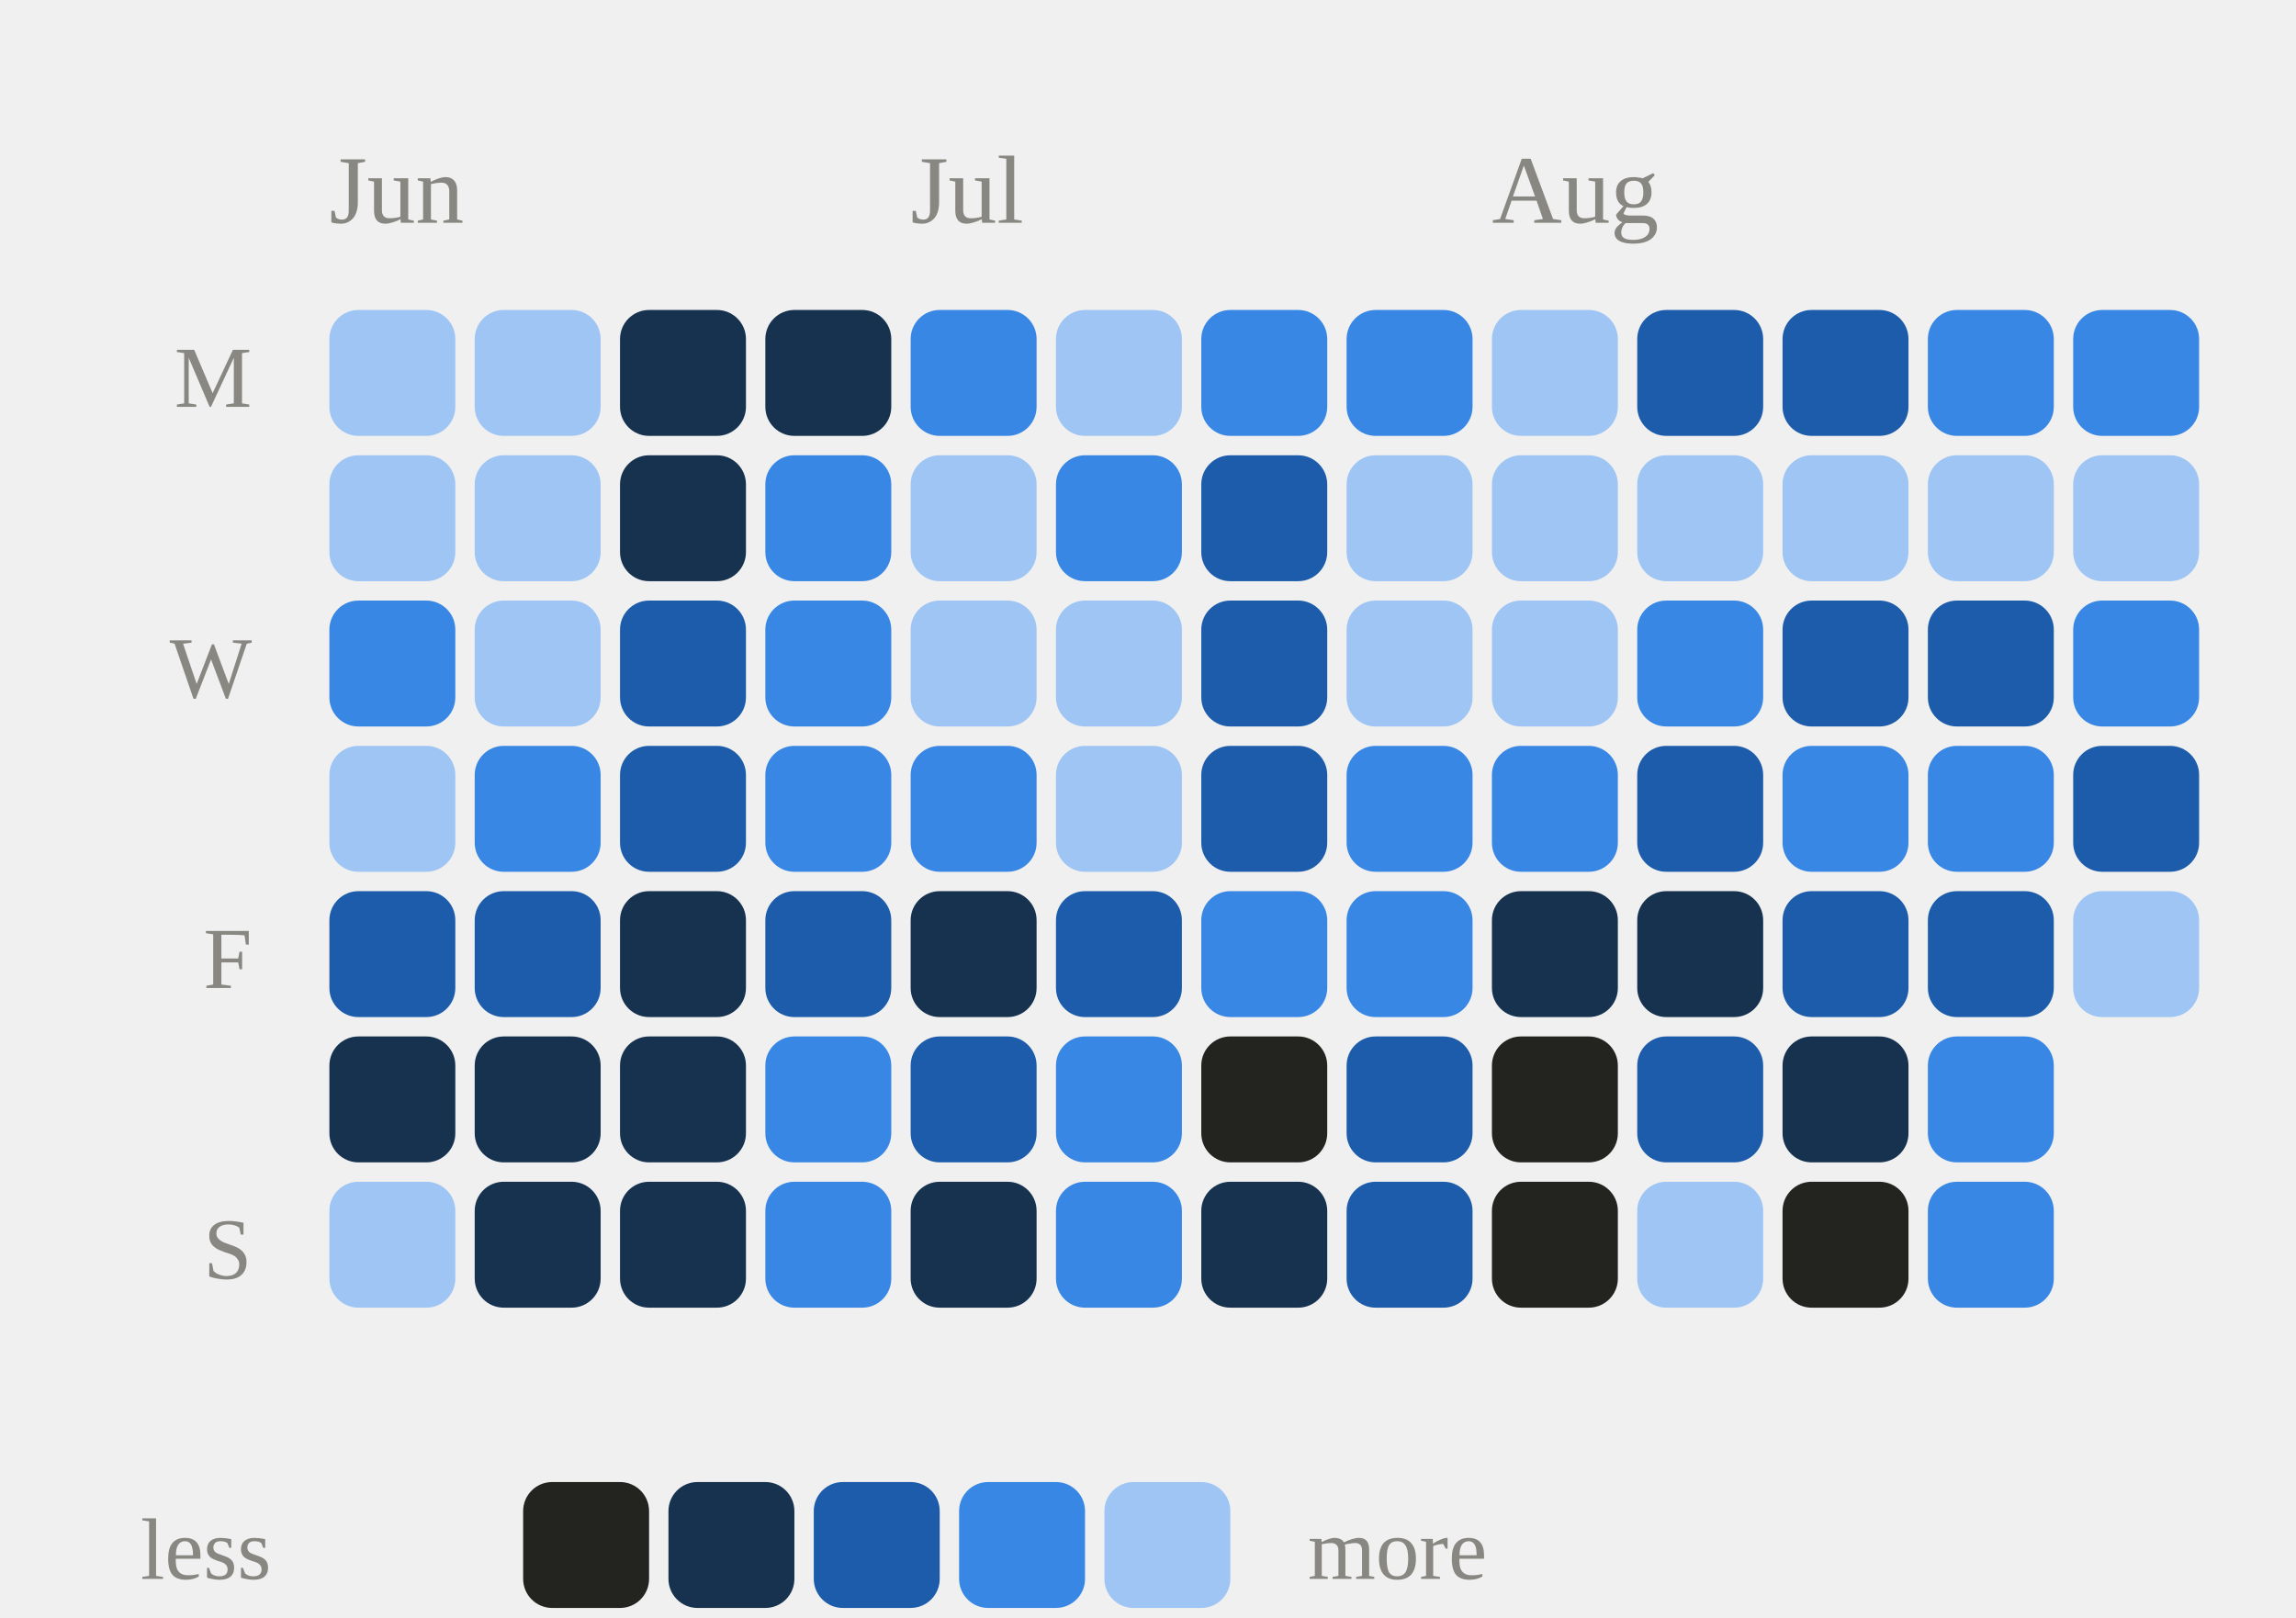
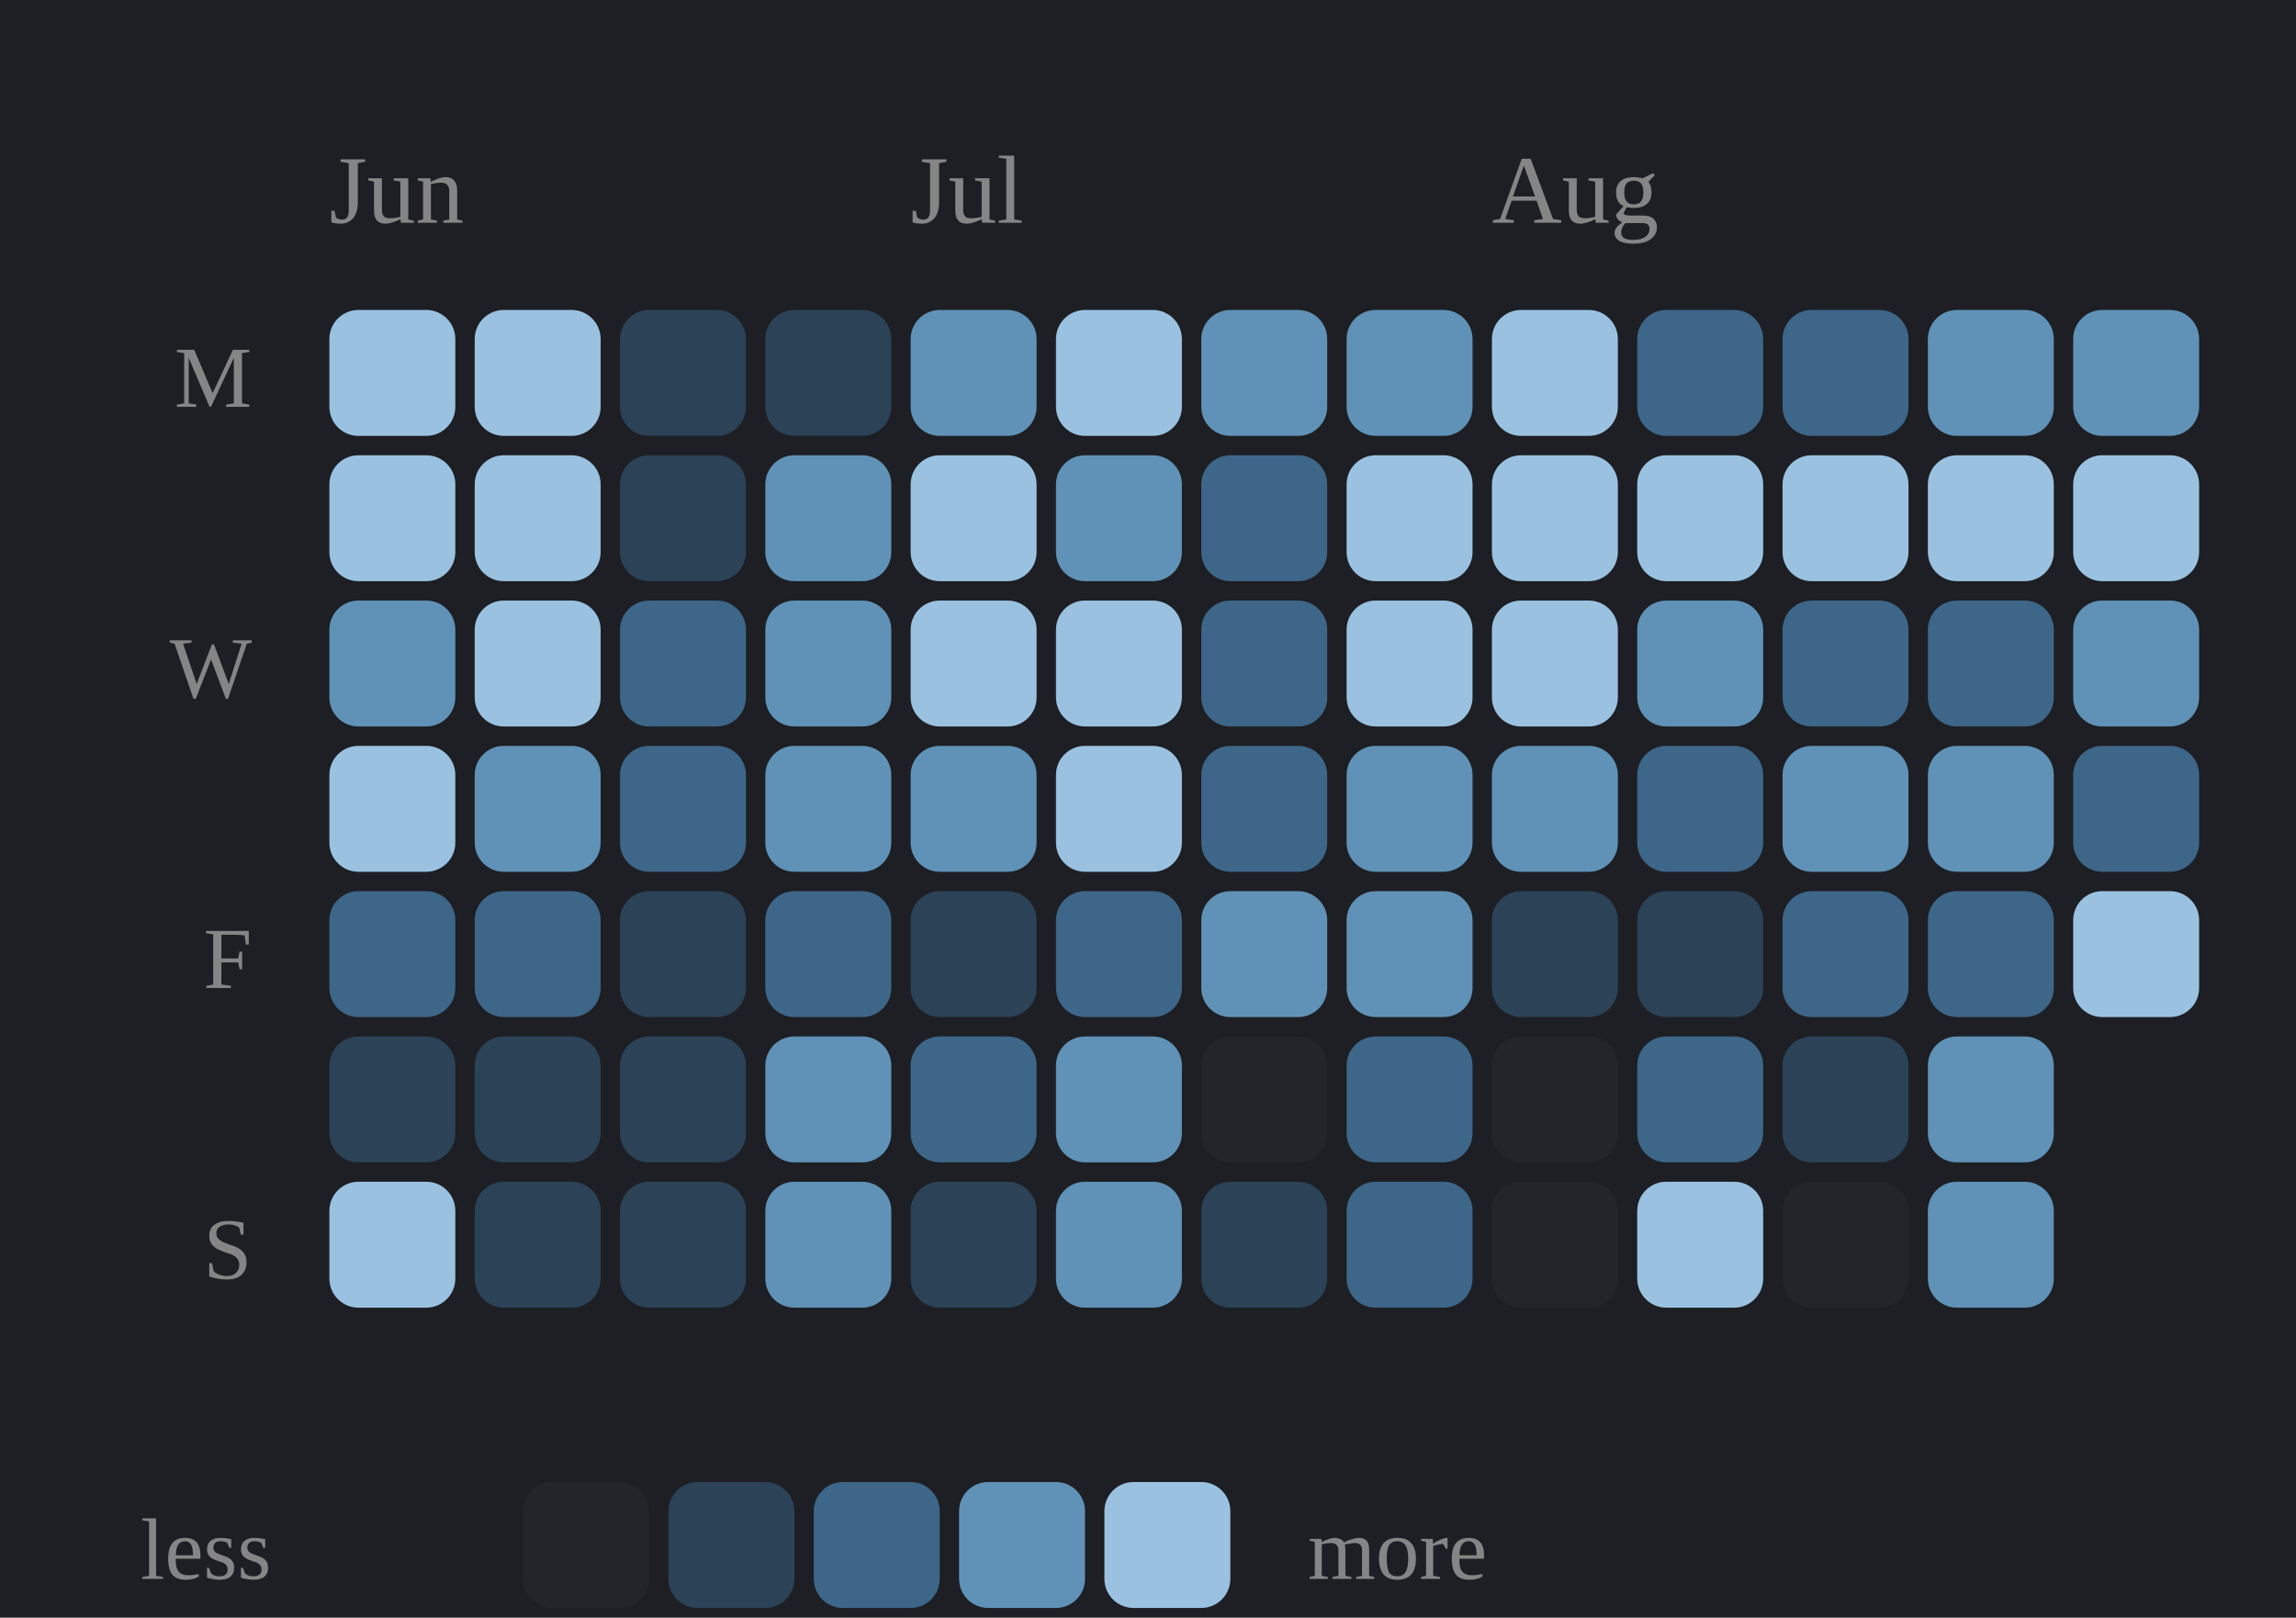
<svg xmlns="http://www.w3.org/2000/svg" viewBox="0 0 237 167" width="100%" role="img" aria-label="Daily study calendar shaded by estimated minutes of study">
  <style>
- .p-title{fill:#fff;font-size:12px;font-weight:600}
- .p-sub{fill:#898781;font-size:10px}
- .p-line{fill:none;stroke:#3987e5;stroke-width:2;stroke-linejoin:round;stroke-linecap:round}
- .p-area{fill:#3987e5;opacity:.10}
- .p-end{fill:#3987e5;stroke:#1a1a19;stroke-width:2}
- .p-endlab{fill:#c3c2b7;font-size:10px;text-anchor:end;font-weight:600}
- .p-target{stroke:#898781;stroke-width:1;stroke-dasharray:0}
- .p-tlabel{fill:#898781;font-size:9px;text-anchor:end}
- .p-base{stroke:#383835;stroke-width:1}
- .b-bar{fill:#3987e5}
- .b-bar:hover{fill:#3987e5;opacity:.85}
- .b-hi{fill:#3987e5}
- .d-lab{fill:#898781;font-size:10px;text-anchor:middle}
- .d-val{fill:#c3c2b7;font-size:10px;text-anchor:middle;font-weight:600}
+ .p-title{fill:#e9e9e9;font-size:12px;font-weight:600}
+ .p-sub{fill:#858585;font-size:10px}
+ .p-line{fill:none;stroke:#7aa6cf;stroke-width:2;stroke-linejoin:round;stroke-linecap:round}
+ .p-area{fill:#7aa6cf;opacity:.10}
+ .p-end{fill:#7aa6cf;stroke:#1d1f24;stroke-width:2}
+ .p-endlab{fill:#b2b2b2;font-size:10px;text-anchor:end;font-weight:600}
+ .p-target{stroke:#858585;stroke-width:1;stroke-dasharray:0}
+ .p-tlabel{fill:#858585;font-size:9px;text-anchor:end}
+ .p-base{stroke:#3a3d43;stroke-width:1}
+ .b-bar{fill:#7aa6cf}
+ .b-bar:hover{fill:#7aa6cf;opacity:.85}
+ .b-hi{fill:#7aa6cf}
+ .d-lab{fill:#858585;font-size:10px;text-anchor:middle}
+ .d-val{fill:#b2b2b2;font-size:10px;text-anchor:middle;font-weight:600}
/* heatmap */
- .hm-mon{fill:#898781;font-size:10px}
- .hm-dow{fill:#898781;font-size:9px;text-anchor:end}
+ .hm-mon{fill:#858585;font-size:10px}
+ .hm-dow{fill:#858585;font-size:9px;text-anchor:end}
rect:hover{opacity:.8}
/* horizontal bars */
- .h-cat{fill:#fff;font-size:12px;text-anchor:end;dominant-baseline:middle}
- .h-track{fill:#2c2c2a}
- .h-fill{fill:#3987e5}
- .h-val{fill:#c3c2b7;font-size:11px;font-weight:600;dominant-baseline:middle}
- .h-obj{stroke:#fff;stroke-width:2}
- .ts-lab{fill:#fff;font-size:11px;font-weight:600}
- .ts-val{fill:#c3c2b7;font-size:11px}
+ .h-cat{fill:#e9e9e9;font-size:12px;text-anchor:end;dominant-baseline:middle}
+ .h-track{fill:#2b2d33}
+ .h-fill{fill:#7aa6cf}
+ .h-val{fill:#b2b2b2;font-size:11px;font-weight:600;dominant-baseline:middle}
+ .h-obj{stroke:#e9e9e9;stroke-width:2}
+ .ts-lab{fill:#e9e9e9;font-size:11px;font-weight:600}
+ .ts-val{fill:#b2b2b2;font-size:11px}
</style>
+   <rect x="0" y="0" width="100%" height="100%" fill="#1d1f24" />
  <text class="hm-mon" x="34" y="23">Jun</text>
  <text class="hm-mon" x="94" y="23">Jul</text>
  <text class="hm-mon" x="154" y="23">Aug</text>
  <text class="hm-dow" x="26" y="42">M</text>
  <text class="hm-dow" x="26" y="72">W</text>
  <text class="hm-dow" x="26" y="102">F</text>
  <text class="hm-dow" x="26" y="132">S</text>
-   <rect x="34" y="32" width="13" height="13" rx="3" fill="#9ec5f4" />
-   <rect x="34" y="47" width="13" height="13" rx="3" fill="#9ec5f4" />
-   <rect x="34" y="62" width="13" height="13" rx="3" fill="#3987e5" />
-   <rect x="34" y="77" width="13" height="13" rx="3" fill="#9ec5f4" />
-   <rect x="34" y="92" width="13" height="13" rx="3" fill="#1c5cab" />
-   <rect x="34" y="107" width="13" height="13" rx="3" fill="#16324f" />
-   <rect x="34" y="122" width="13" height="13" rx="3" fill="#9ec5f4" />
-   <rect x="49" y="32" width="13" height="13" rx="3" fill="#9ec5f4" />
-   <rect x="49" y="47" width="13" height="13" rx="3" fill="#9ec5f4" />
-   <rect x="49" y="62" width="13" height="13" rx="3" fill="#9ec5f4" />
-   <rect x="49" y="77" width="13" height="13" rx="3" fill="#3987e5" />
-   <rect x="49" y="92" width="13" height="13" rx="3" fill="#1c5cab" />
-   <rect x="49" y="107" width="13" height="13" rx="3" fill="#16324f" />
-   <rect x="49" y="122" width="13" height="13" rx="3" fill="#16324f" />
-   <rect x="64" y="32" width="13" height="13" rx="3" fill="#16324f" />
-   <rect x="64" y="47" width="13" height="13" rx="3" fill="#16324f" />
-   <rect x="64" y="62" width="13" height="13" rx="3" fill="#1c5cab" />
-   <rect x="64" y="77" width="13" height="13" rx="3" fill="#1c5cab" />
-   <rect x="64" y="92" width="13" height="13" rx="3" fill="#16324f" />
-   <rect x="64" y="107" width="13" height="13" rx="3" fill="#16324f" />
-   <rect x="64" y="122" width="13" height="13" rx="3" fill="#16324f" />
-   <rect x="79" y="32" width="13" height="13" rx="3" fill="#16324f" />
-   <rect x="79" y="47" width="13" height="13" rx="3" fill="#3987e5" />
-   <rect x="79" y="62" width="13" height="13" rx="3" fill="#3987e5" />
-   <rect x="79" y="77" width="13" height="13" rx="3" fill="#3987e5" />
-   <rect x="79" y="92" width="13" height="13" rx="3" fill="#1c5cab" />
-   <rect x="79" y="107" width="13" height="13" rx="3" fill="#3987e5" />
-   <rect x="79" y="122" width="13" height="13" rx="3" fill="#3987e5" />
-   <rect x="94" y="32" width="13" height="13" rx="3" fill="#3987e5" />
-   <rect x="94" y="47" width="13" height="13" rx="3" fill="#9ec5f4" />
-   <rect x="94" y="62" width="13" height="13" rx="3" fill="#9ec5f4" />
-   <rect x="94" y="77" width="13" height="13" rx="3" fill="#3987e5" />
-   <rect x="94" y="92" width="13" height="13" rx="3" fill="#16324f" />
-   <rect x="94" y="107" width="13" height="13" rx="3" fill="#1c5cab" />
-   <rect x="94" y="122" width="13" height="13" rx="3" fill="#16324f" />
-   <rect x="109" y="32" width="13" height="13" rx="3" fill="#9ec5f4" />
-   <rect x="109" y="47" width="13" height="13" rx="3" fill="#3987e5" />
-   <rect x="109" y="62" width="13" height="13" rx="3" fill="#9ec5f4" />
-   <rect x="109" y="77" width="13" height="13" rx="3" fill="#9ec5f4" />
-   <rect x="109" y="92" width="13" height="13" rx="3" fill="#1c5cab" />
-   <rect x="109" y="107" width="13" height="13" rx="3" fill="#3987e5" />
-   <rect x="109" y="122" width="13" height="13" rx="3" fill="#3987e5" />
-   <rect x="124" y="32" width="13" height="13" rx="3" fill="#3987e5" />
-   <rect x="124" y="47" width="13" height="13" rx="3" fill="#1c5cab" />
-   <rect x="124" y="62" width="13" height="13" rx="3" fill="#1c5cab" />
-   <rect x="124" y="77" width="13" height="13" rx="3" fill="#1c5cab" />
-   <rect x="124" y="92" width="13" height="13" rx="3" fill="#3987e5" />
-   <rect x="124" y="107" width="13" height="13" rx="3" fill="#232320" />
-   <rect x="124" y="122" width="13" height="13" rx="3" fill="#16324f" />
-   <rect x="139" y="32" width="13" height="13" rx="3" fill="#3987e5" />
-   <rect x="139" y="47" width="13" height="13" rx="3" fill="#9ec5f4" />
-   <rect x="139" y="62" width="13" height="13" rx="3" fill="#9ec5f4" />
-   <rect x="139" y="77" width="13" height="13" rx="3" fill="#3987e5" />
-   <rect x="139" y="92" width="13" height="13" rx="3" fill="#3987e5" />
-   <rect x="139" y="107" width="13" height="13" rx="3" fill="#1c5cab" />
-   <rect x="139" y="122" width="13" height="13" rx="3" fill="#1c5cab" />
-   <rect x="154" y="32" width="13" height="13" rx="3" fill="#9ec5f4" />
-   <rect x="154" y="47" width="13" height="13" rx="3" fill="#9ec5f4" />
-   <rect x="154" y="62" width="13" height="13" rx="3" fill="#9ec5f4" />
-   <rect x="154" y="77" width="13" height="13" rx="3" fill="#3987e5" />
-   <rect x="154" y="92" width="13" height="13" rx="3" fill="#16324f" />
-   <rect x="154" y="107" width="13" height="13" rx="3" fill="#232320" />
-   <rect x="154" y="122" width="13" height="13" rx="3" fill="#232320" />
-   <rect x="169" y="32" width="13" height="13" rx="3" fill="#1c5cab" />
-   <rect x="169" y="47" width="13" height="13" rx="3" fill="#9ec5f4" />
-   <rect x="169" y="62" width="13" height="13" rx="3" fill="#3987e5" />
-   <rect x="169" y="77" width="13" height="13" rx="3" fill="#1c5cab" />
-   <rect x="169" y="92" width="13" height="13" rx="3" fill="#16324f" />
-   <rect x="169" y="107" width="13" height="13" rx="3" fill="#1c5cab" />
-   <rect x="169" y="122" width="13" height="13" rx="3" fill="#9ec5f4" />
-   <rect x="184" y="32" width="13" height="13" rx="3" fill="#1c5cab" />
-   <rect x="184" y="47" width="13" height="13" rx="3" fill="#9ec5f4" />
-   <rect x="184" y="62" width="13" height="13" rx="3" fill="#1c5cab" />
-   <rect x="184" y="77" width="13" height="13" rx="3" fill="#3987e5" />
-   <rect x="184" y="92" width="13" height="13" rx="3" fill="#1c5cab" />
-   <rect x="184" y="107" width="13" height="13" rx="3" fill="#16324f" />
-   <rect x="184" y="122" width="13" height="13" rx="3" fill="#232320" />
-   <rect x="199" y="32" width="13" height="13" rx="3" fill="#3987e5" />
-   <rect x="199" y="47" width="13" height="13" rx="3" fill="#9ec5f4" />
-   <rect x="199" y="62" width="13" height="13" rx="3" fill="#1c5cab" />
-   <rect x="199" y="77" width="13" height="13" rx="3" fill="#3987e5" />
-   <rect x="199" y="92" width="13" height="13" rx="3" fill="#1c5cab" />
-   <rect x="199" y="107" width="13" height="13" rx="3" fill="#3987e5" />
-   <rect x="199" y="122" width="13" height="13" rx="3" fill="#3987e5" />
-   <rect x="214" y="32" width="13" height="13" rx="3" fill="#3987e5" />
-   <rect x="214" y="47" width="13" height="13" rx="3" fill="#9ec5f4" />
-   <rect x="214" y="62" width="13" height="13" rx="3" fill="#3987e5" />
-   <rect x="214" y="77" width="13" height="13" rx="3" fill="#1c5cab" />
-   <rect x="214" y="92" width="13" height="13" rx="3" fill="#9ec5f4" />
+   <rect x="34" y="32" width="13" height="13" rx="3" fill="#9ac2e0" />
+   <rect x="34" y="47" width="13" height="13" rx="3" fill="#9ac2e0" />
+   <rect x="34" y="62" width="13" height="13" rx="3" fill="#5f92b6" />
+   <rect x="34" y="77" width="13" height="13" rx="3" fill="#9ac2e0" />
+   <rect x="34" y="92" width="13" height="13" rx="3" fill="#3d6688" />
+   <rect x="34" y="107" width="13" height="13" rx="3" fill="#2b4257" />
+   <rect x="34" y="122" width="13" height="13" rx="3" fill="#9ac2e0" />
+   <rect x="49" y="32" width="13" height="13" rx="3" fill="#9ac2e0" />
+   <rect x="49" y="47" width="13" height="13" rx="3" fill="#9ac2e0" />
+   <rect x="49" y="62" width="13" height="13" rx="3" fill="#9ac2e0" />
+   <rect x="49" y="77" width="13" height="13" rx="3" fill="#5f92b6" />
+   <rect x="49" y="92" width="13" height="13" rx="3" fill="#3d6688" />
+   <rect x="49" y="107" width="13" height="13" rx="3" fill="#2b4257" />
+   <rect x="49" y="122" width="13" height="13" rx="3" fill="#2b4257" />
+   <rect x="64" y="32" width="13" height="13" rx="3" fill="#2b4257" />
+   <rect x="64" y="47" width="13" height="13" rx="3" fill="#2b4257" />
+   <rect x="64" y="62" width="13" height="13" rx="3" fill="#3d6688" />
+   <rect x="64" y="77" width="13" height="13" rx="3" fill="#3d6688" />
+   <rect x="64" y="92" width="13" height="13" rx="3" fill="#2b4257" />
+   <rect x="64" y="107" width="13" height="13" rx="3" fill="#2b4257" />
+   <rect x="64" y="122" width="13" height="13" rx="3" fill="#2b4257" />
+   <rect x="79" y="32" width="13" height="13" rx="3" fill="#2b4257" />
+   <rect x="79" y="47" width="13" height="13" rx="3" fill="#5f92b6" />
+   <rect x="79" y="62" width="13" height="13" rx="3" fill="#5f92b6" />
+   <rect x="79" y="77" width="13" height="13" rx="3" fill="#5f92b6" />
+   <rect x="79" y="92" width="13" height="13" rx="3" fill="#3d6688" />
+   <rect x="79" y="107" width="13" height="13" rx="3" fill="#5f92b6" />
+   <rect x="79" y="122" width="13" height="13" rx="3" fill="#5f92b6" />
+   <rect x="94" y="32" width="13" height="13" rx="3" fill="#5f92b6" />
+   <rect x="94" y="47" width="13" height="13" rx="3" fill="#9ac2e0" />
+   <rect x="94" y="62" width="13" height="13" rx="3" fill="#9ac2e0" />
+   <rect x="94" y="77" width="13" height="13" rx="3" fill="#5f92b6" />
+   <rect x="94" y="92" width="13" height="13" rx="3" fill="#2b4257" />
+   <rect x="94" y="107" width="13" height="13" rx="3" fill="#3d6688" />
+   <rect x="94" y="122" width="13" height="13" rx="3" fill="#2b4257" />
+   <rect x="109" y="32" width="13" height="13" rx="3" fill="#9ac2e0" />
+   <rect x="109" y="47" width="13" height="13" rx="3" fill="#5f92b6" />
+   <rect x="109" y="62" width="13" height="13" rx="3" fill="#9ac2e0" />
+   <rect x="109" y="77" width="13" height="13" rx="3" fill="#9ac2e0" />
+   <rect x="109" y="92" width="13" height="13" rx="3" fill="#3d6688" />
+   <rect x="109" y="107" width="13" height="13" rx="3" fill="#5f92b6" />
+   <rect x="109" y="122" width="13" height="13" rx="3" fill="#5f92b6" />
+   <rect x="124" y="32" width="13" height="13" rx="3" fill="#5f92b6" />
+   <rect x="124" y="47" width="13" height="13" rx="3" fill="#3d6688" />
+   <rect x="124" y="62" width="13" height="13" rx="3" fill="#3d6688" />
+   <rect x="124" y="77" width="13" height="13" rx="3" fill="#3d6688" />
+   <rect x="124" y="92" width="13" height="13" rx="3" fill="#5f92b6" />
+   <rect x="124" y="107" width="13" height="13" rx="3" fill="#23252b" />
+   <rect x="124" y="122" width="13" height="13" rx="3" fill="#2b4257" />
+   <rect x="139" y="32" width="13" height="13" rx="3" fill="#5f92b6" />
+   <rect x="139" y="47" width="13" height="13" rx="3" fill="#9ac2e0" />
+   <rect x="139" y="62" width="13" height="13" rx="3" fill="#9ac2e0" />
+   <rect x="139" y="77" width="13" height="13" rx="3" fill="#5f92b6" />
+   <rect x="139" y="92" width="13" height="13" rx="3" fill="#5f92b6" />
+   <rect x="139" y="107" width="13" height="13" rx="3" fill="#3d6688" />
+   <rect x="139" y="122" width="13" height="13" rx="3" fill="#3d6688" />
+   <rect x="154" y="32" width="13" height="13" rx="3" fill="#9ac2e0" />
+   <rect x="154" y="47" width="13" height="13" rx="3" fill="#9ac2e0" />
+   <rect x="154" y="62" width="13" height="13" rx="3" fill="#9ac2e0" />
+   <rect x="154" y="77" width="13" height="13" rx="3" fill="#5f92b6" />
+   <rect x="154" y="92" width="13" height="13" rx="3" fill="#2b4257" />
+   <rect x="154" y="107" width="13" height="13" rx="3" fill="#23252b" />
+   <rect x="154" y="122" width="13" height="13" rx="3" fill="#23252b" />
+   <rect x="169" y="32" width="13" height="13" rx="3" fill="#3d6688" />
+   <rect x="169" y="47" width="13" height="13" rx="3" fill="#9ac2e0" />
+   <rect x="169" y="62" width="13" height="13" rx="3" fill="#5f92b6" />
+   <rect x="169" y="77" width="13" height="13" rx="3" fill="#3d6688" />
+   <rect x="169" y="92" width="13" height="13" rx="3" fill="#2b4257" />
+   <rect x="169" y="107" width="13" height="13" rx="3" fill="#3d6688" />
+   <rect x="169" y="122" width="13" height="13" rx="3" fill="#9ac2e0" />
+   <rect x="184" y="32" width="13" height="13" rx="3" fill="#3d6688" />
+   <rect x="184" y="47" width="13" height="13" rx="3" fill="#9ac2e0" />
+   <rect x="184" y="62" width="13" height="13" rx="3" fill="#3d6688" />
+   <rect x="184" y="77" width="13" height="13" rx="3" fill="#5f92b6" />
+   <rect x="184" y="92" width="13" height="13" rx="3" fill="#3d6688" />
+   <rect x="184" y="107" width="13" height="13" rx="3" fill="#2b4257" />
+   <rect x="184" y="122" width="13" height="13" rx="3" fill="#23252b" />
+   <rect x="199" y="32" width="13" height="13" rx="3" fill="#5f92b6" />
+   <rect x="199" y="47" width="13" height="13" rx="3" fill="#9ac2e0" />
+   <rect x="199" y="62" width="13" height="13" rx="3" fill="#3d6688" />
+   <rect x="199" y="77" width="13" height="13" rx="3" fill="#5f92b6" />
+   <rect x="199" y="92" width="13" height="13" rx="3" fill="#3d6688" />
+   <rect x="199" y="107" width="13" height="13" rx="3" fill="#5f92b6" />
+   <rect x="199" y="122" width="13" height="13" rx="3" fill="#5f92b6" />
+   <rect x="214" y="32" width="13" height="13" rx="3" fill="#5f92b6" />
+   <rect x="214" y="47" width="13" height="13" rx="3" fill="#9ac2e0" />
+   <rect x="214" y="62" width="13" height="13" rx="3" fill="#5f92b6" />
+   <rect x="214" y="77" width="13" height="13" rx="3" fill="#3d6688" />
+   <rect x="214" y="92" width="13" height="13" rx="3" fill="#9ac2e0" />
  <text class="hm-dow" x="28" y="163">less</text>
-   <rect x="54" y="153" width="13" height="13" rx="3" fill="#232320" />
-   <rect x="69" y="153" width="13" height="13" rx="3" fill="#16324f" />
-   <rect x="84" y="153" width="13" height="13" rx="3" fill="#1c5cab" />
-   <rect x="99" y="153" width="13" height="13" rx="3" fill="#3987e5" />
-   <rect x="114" y="153" width="13" height="13" rx="3" fill="#9ec5f4" />
+   <rect x="54" y="153" width="13" height="13" rx="3" fill="#23252b" />
+   <rect x="69" y="153" width="13" height="13" rx="3" fill="#2b4257" />
+   <rect x="84" y="153" width="13" height="13" rx="3" fill="#3d6688" />
+   <rect x="99" y="153" width="13" height="13" rx="3" fill="#5f92b6" />
+   <rect x="114" y="153" width="13" height="13" rx="3" fill="#9ac2e0" />
  <text class="hm-dow" style="text-anchor:start" x="135" y="163">more</text>
</svg>
